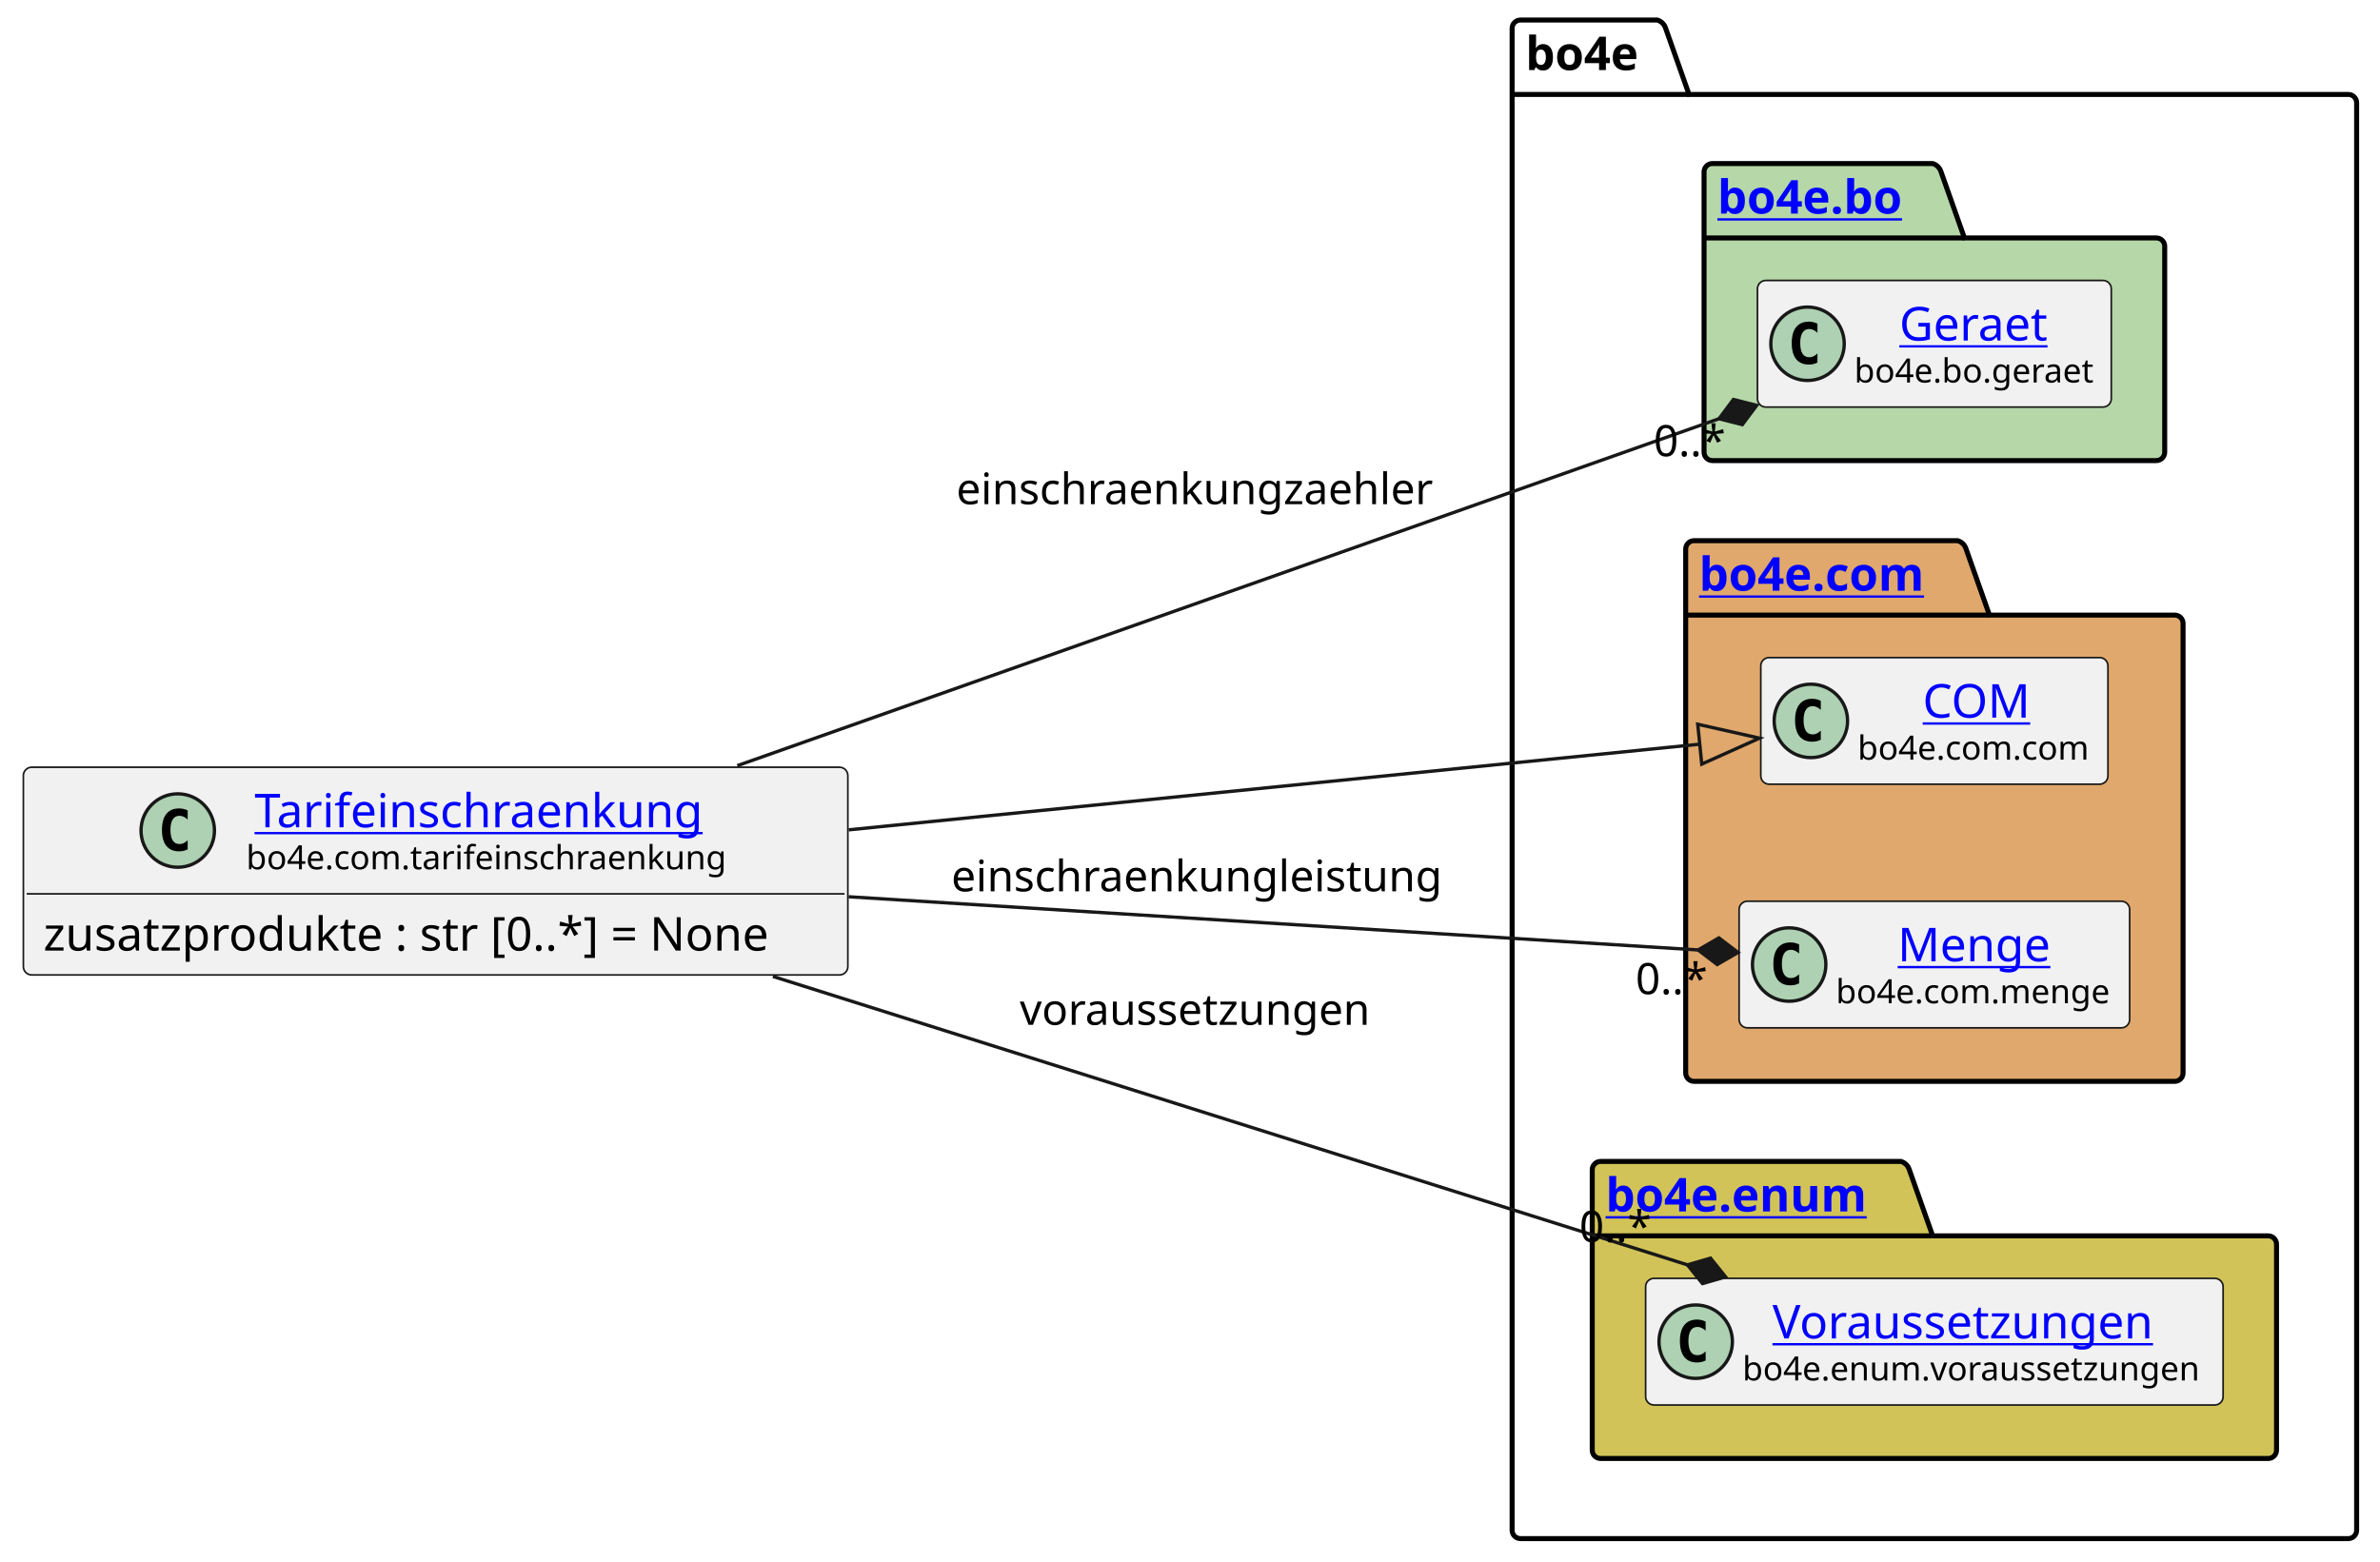
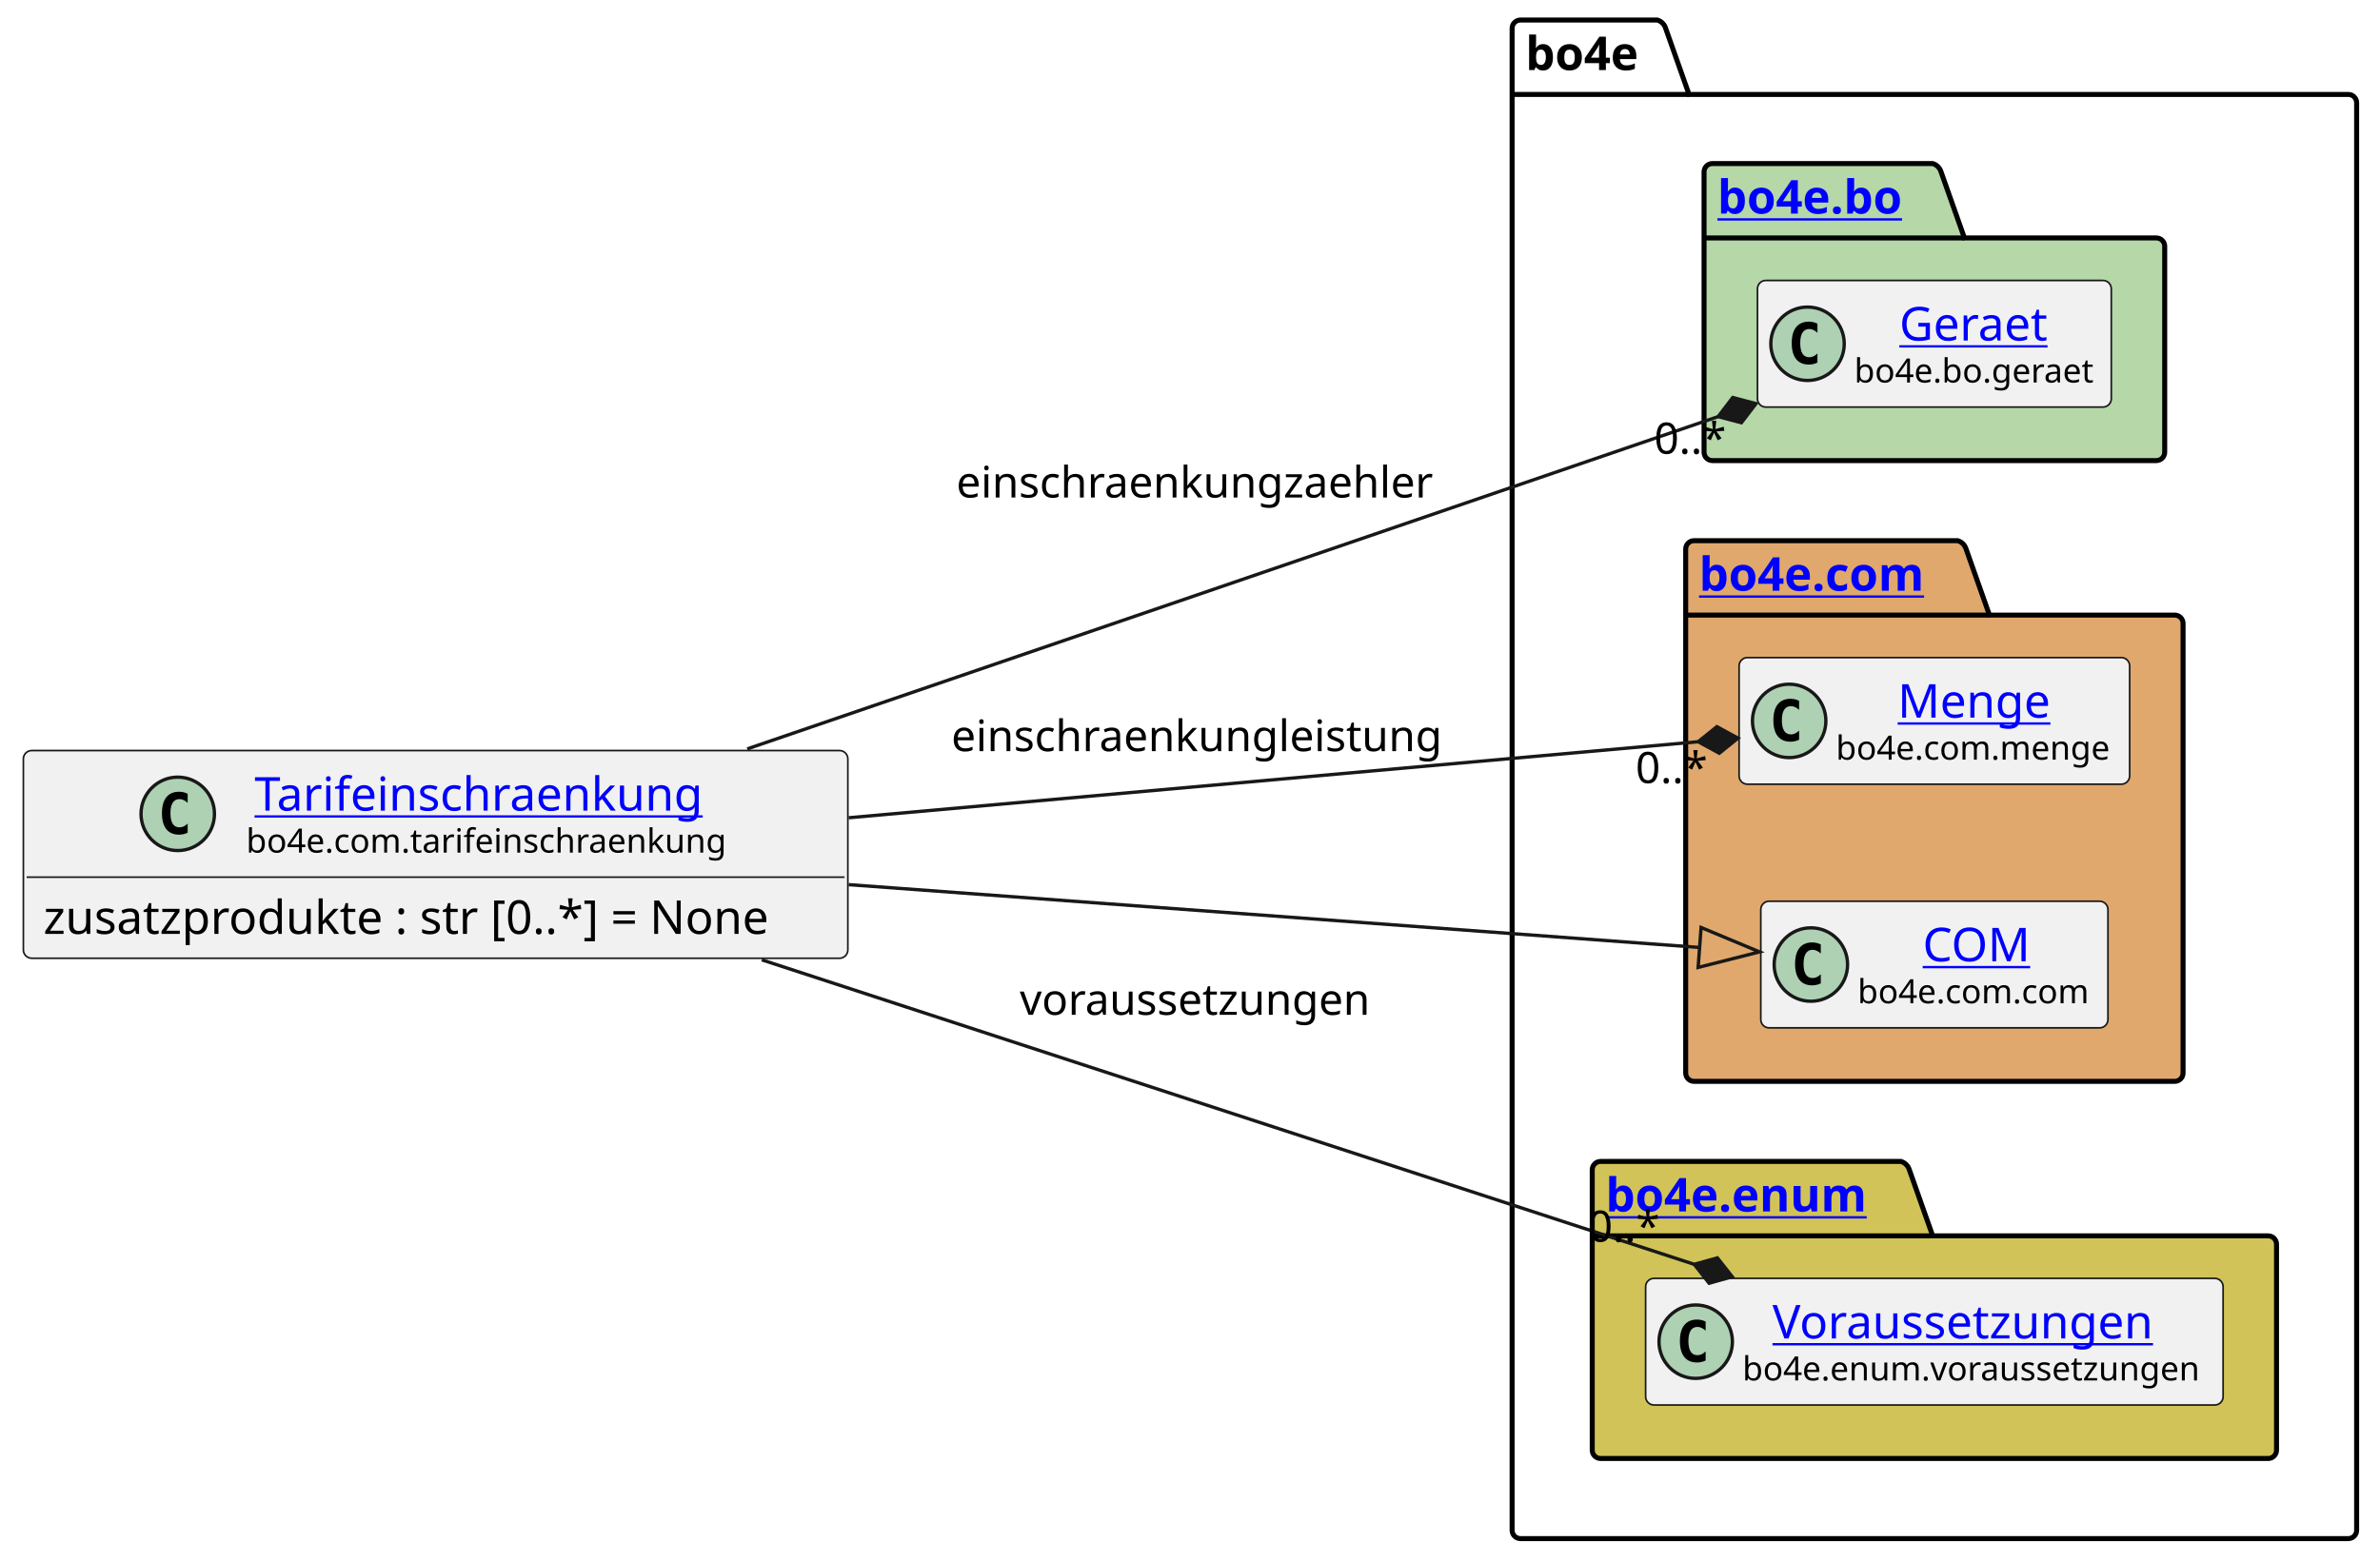
<svg xmlns="http://www.w3.org/2000/svg" xmlns:xlink="http://www.w3.org/1999/xlink" contentStyleType="text/css" height="468px" preserveAspectRatio="none" style="width:713px;height:468px;background:#FFFFFF;" version="1.1" viewBox="0 0 713 468" width="713px" zoomAndPan="magnify">
  <defs />
  <g>
    <g id="cluster_bo4e">
      <path d="M455.5,6 L496.5,6 A3.75,3.75 0 0 1 499,8.5 L506,28.297 L703.5,28.297 A2.5,2.5 0 0 1 706,30.797 L706,458.5 A2.5,2.5 0 0 1 703.5,461 L455.5,461 A2.5,2.5 0 0 1 453,458.5 L453,8.5 A2.5,2.5 0 0 1 455.5,6 " fill="none" style="stroke:#000000;stroke-width:1.5;" />
      <line style="stroke:#000000;stroke-width:1.5;" x1="453" x2="506" y1="28.297" y2="28.297" />
      <text fill="#000000" font-family="sans-serif" font-size="14" font-weight="bold" lengthAdjust="spacing" textLength="40" x="457" y="20.995">bo4e</text>
    </g>
    <g id="cluster_bo">
      <path d="M513,49 L579,49 A3.75,3.75 0 0 1 581.5,51.5 L588.5,71.297 L646,71.297 A2.5,2.5 0 0 1 648.5,73.797 L648.5,135.5 A2.5,2.5 0 0 1 646,138 L513,138 A2.5,2.5 0 0 1 510.5,135.5 L510.5,51.5 A2.5,2.5 0 0 1 513,49 " fill="#B6D7A8" style="stroke:#000000;stroke-width:1.5;" />
      <line style="stroke:#000000;stroke-width:1.5;" x1="510.5" x2="588.5" y1="71.297" y2="71.297" />
      <a href="https://bo4e.github.io/BO4E-python/latest/api/bo4e.bo.html" target="_top" title="https://bo4e.github.io/BO4E-python/latest/api/bo4e.bo.html" xlink:actuate="onRequest" xlink:href="https://bo4e.github.io/BO4E-python/latest/api/bo4e.bo.html" xlink:show="new" xlink:title="https://bo4e.github.io/BO4E-python/latest/api/bo4e.bo.html" xlink:type="simple">
        <text fill="#0000FF" font-family="sans-serif" font-size="14" font-weight="bold" lengthAdjust="spacing" text-decoration="underline" textLength="65" x="514.5" y="63.995">bo4e.bo</text>
      </a>
    </g>
    <g id="cluster_com">
      <path d="M507.5,162 L586.5,162 A3.75,3.75 0 0 1 589,164.5 L596,184.297 L651.5,184.297 A2.5,2.5 0 0 1 654,186.797 L654,321.5 A2.5,2.5 0 0 1 651.5,324 L507.5,324 A2.5,2.5 0 0 1 505,321.5 L505,164.5 A2.5,2.5 0 0 1 507.5,162 " fill="#E0A86C" style="stroke:#000000;stroke-width:1.5;" />
      <line style="stroke:#000000;stroke-width:1.5;" x1="505" x2="596" y1="184.297" y2="184.297" />
      <a href="https://bo4e.github.io/BO4E-python/latest/api/bo4e.com.html" target="_top" title="https://bo4e.github.io/BO4E-python/latest/api/bo4e.com.html" xlink:actuate="onRequest" xlink:href="https://bo4e.github.io/BO4E-python/latest/api/bo4e.com.html" xlink:show="new" xlink:title="https://bo4e.github.io/BO4E-python/latest/api/bo4e.com.html" xlink:type="simple">
        <text fill="#0000FF" font-family="sans-serif" font-size="14" font-weight="bold" lengthAdjust="spacing" text-decoration="underline" textLength="78" x="509" y="176.995">bo4e.com</text>
      </a>
    </g>
    <g id="cluster_enum">
      <path d="M479.5,348 L569.5,348 A3.75,3.75 0 0 1 572,350.5 L579,370.297 L679.5,370.297 A2.5,2.5 0 0 1 682,372.797 L682,434.5 A2.5,2.5 0 0 1 679.5,437 L479.5,437 A2.5,2.5 0 0 1 477,434.5 L477,350.5 A2.5,2.5 0 0 1 479.5,348 " fill="#D1C358" style="stroke:#000000;stroke-width:1.5;" />
      <line style="stroke:#000000;stroke-width:1.5;" x1="477" x2="579" y1="370.297" y2="370.297" />
      <a href="https://bo4e.github.io/BO4E-python/latest/api/bo4e.enum.html" target="_top" title="https://bo4e.github.io/BO4E-python/latest/api/bo4e.enum.html" xlink:actuate="onRequest" xlink:href="https://bo4e.github.io/BO4E-python/latest/api/bo4e.enum.html" xlink:show="new" xlink:title="https://bo4e.github.io/BO4E-python/latest/api/bo4e.enum.html" xlink:type="simple">
        <text fill="#0000FF" font-family="sans-serif" font-size="14" font-weight="bold" lengthAdjust="spacing" text-decoration="underline" textLength="89" x="481" y="362.995">bo4e.enum</text>
      </a>
    </g>
    <g id="elem_Geraet">
      <rect codeLine="8" fill="#F1F1F1" height="37.938" id="Geraet" rx="2.5" ry="2.5" style="stroke:#181818;stroke-width:0.5;" width="106" x="526.5" y="84.03" />
      <ellipse cx="541.5" cy="102.999" fill="#ADD1B2" rx="11" ry="11" style="stroke:#181818;stroke-width:1.0;" />
      <path d="M544.469,108.639 Q543.891,108.936 543.25,109.077 Q542.609,109.233 541.906,109.233 Q539.406,109.233 538.078,107.593 Q536.766,105.936 536.766,102.811 Q536.766,99.686 538.078,98.03 Q539.406,96.374 541.906,96.374 Q542.609,96.374 543.25,96.53 Q543.906,96.686 544.469,96.983 L544.469,99.702 Q543.844,99.124 543.25,98.858 Q542.656,98.577 542.031,98.577 Q540.688,98.577 540,99.655 Q539.312,100.718 539.312,102.811 Q539.312,104.905 540,105.983 Q540.688,107.046 542.031,107.046 Q542.656,107.046 543.25,106.78 Q543.844,106.499 544.469,105.921 L544.469,108.639 Z " fill="#000000" />
      <a href="https://bo4e.github.io/BO4E-python/latest/api/bo4e.bo.html#bo4e.bo.geraet.Geraet" target="_top" title="https://bo4e.github.io/BO4E-python/latest/api/bo4e.bo.html#bo4e.bo.geraet.Geraet" xlink:actuate="onRequest" xlink:href="https://bo4e.github.io/BO4E-python/latest/api/bo4e.bo.html#bo4e.bo.geraet.Geraet" xlink:show="new" xlink:title="https://bo4e.github.io/BO4E-python/latest/api/bo4e.bo.html#bo4e.bo.geraet.Geraet" xlink:type="simple">
        <text fill="#0000FF" font-family="sans-serif" font-size="14" lengthAdjust="spacing" text-decoration="underline" textLength="47" x="569" y="102.025">Geraet</text>
      </a>
      <text fill="#000000" font-family="sans-serif" font-size="10" lengthAdjust="spacing" textLength="74" x="555.5" y="114.609">bo4e.bo.geraet</text>
    </g>
+     <g id="elem_Menge">
+       <rect codeLine="11" fill="#F1F1F1" height="37.938" id="Menge" rx="2.5" ry="2.5" style="stroke:#181818;stroke-width:0.5;" width="117" x="521" y="197.03" />
+       <ellipse cx="536" cy="215.999" fill="#ADD1B2" rx="11" ry="11" style="stroke:#181818;stroke-width:1.0;" />
+       <path d="M538.969,221.639 Q538.391,221.936 537.75,222.077 Q537.109,222.233 536.406,222.233 Q533.906,222.233 532.578,220.593 Q531.266,218.936 531.266,215.811 Q531.266,212.686 532.578,211.03 Q533.906,209.374 536.406,209.374 Q537.109,209.374 537.75,209.53 Q538.406,209.686 538.969,209.983 L538.969,212.702 Q538.344,212.124 537.75,211.858 Q537.156,211.577 536.531,211.577 Q535.188,211.577 534.5,212.655 Q533.812,213.718 533.812,215.811 Q533.812,217.905 534.5,218.983 Q535.188,220.046 536.531,220.046 Q537.156,220.046 537.75,219.78 Q538.344,219.499 538.969,218.921 L538.969,221.639 Z " fill="#000000" />
+       <a href="https://bo4e.github.io/BO4E-python/latest/api/bo4e.com.html#bo4e.com.menge.Menge" target="_top" title="https://bo4e.github.io/BO4E-python/latest/api/bo4e.com.html#bo4e.com.menge.Menge" xlink:actuate="onRequest" xlink:href="https://bo4e.github.io/BO4E-python/latest/api/bo4e.com.html#bo4e.com.menge.Menge" xlink:show="new" xlink:title="https://bo4e.github.io/BO4E-python/latest/api/bo4e.com.html#bo4e.com.menge.Menge" xlink:type="simple">
+         <text fill="#0000FF" font-family="sans-serif" font-size="14" lengthAdjust="spacing" text-decoration="underline" textLength="48" x="568.5" y="215.025">Menge</text>
+       </a>
+       <text fill="#000000" font-family="sans-serif" font-size="10" lengthAdjust="spacing" textLength="85" x="550" y="227.609">bo4e.com.menge</text>
+     </g>
    <g id="elem_COM">
-       <rect codeLine="11" fill="#F1F1F1" height="37.938" id="COM" rx="2.5" ry="2.5" style="stroke:#181818;stroke-width:0.5;" width="104" x="527.5" y="197.03" />
-       <ellipse cx="542.5" cy="215.999" fill="#ADD1B2" rx="11" ry="11" style="stroke:#181818;stroke-width:1.0;" />
-       <path d="M545.469,221.639 Q544.891,221.936 544.25,222.077 Q543.609,222.233 542.906,222.233 Q540.406,222.233 539.078,220.593 Q537.766,218.936 537.766,215.811 Q537.766,212.686 539.078,211.03 Q540.406,209.374 542.906,209.374 Q543.609,209.374 544.25,209.53 Q544.906,209.686 545.469,209.983 L545.469,212.702 Q544.844,212.124 544.25,211.858 Q543.656,211.577 543.031,211.577 Q541.688,211.577 541,212.655 Q540.312,213.718 540.312,215.811 Q540.312,217.905 541,218.983 Q541.688,220.046 543.031,220.046 Q543.656,220.046 544.25,219.78 Q544.844,219.499 545.469,218.921 L545.469,221.639 Z " fill="#000000" />
+       <rect codeLine="12" fill="#F1F1F1" height="37.938" id="COM" rx="2.5" ry="2.5" style="stroke:#181818;stroke-width:0.5;" width="104" x="527.5" y="270.03" />
+       <ellipse cx="542.5" cy="288.999" fill="#ADD1B2" rx="11" ry="11" style="stroke:#181818;stroke-width:1.0;" />
+       <path d="M545.469,294.639 Q544.891,294.936 544.25,295.077 Q543.609,295.233 542.906,295.233 Q540.406,295.233 539.078,293.592 Q537.766,291.936 537.766,288.811 Q537.766,285.686 539.078,284.03 Q540.406,282.374 542.906,282.374 Q543.609,282.374 544.25,282.53 Q544.906,282.686 545.469,282.983 L545.469,285.702 Q544.844,285.124 544.25,284.858 Q543.656,284.577 543.031,284.577 Q541.688,284.577 541,285.655 Q540.312,286.717 540.312,288.811 Q540.312,290.905 541,291.983 Q541.688,293.046 543.031,293.046 Q543.656,293.046 544.25,292.78 Q544.844,292.499 545.469,291.921 L545.469,294.639 Z " fill="#000000" />
      <a href="https://bo4e.github.io/BO4E-python/latest/api/bo4e.com.html#bo4e.com.com.COM" target="_top" title="https://bo4e.github.io/BO4E-python/latest/api/bo4e.com.html#bo4e.com.com.COM" xlink:actuate="onRequest" xlink:href="https://bo4e.github.io/BO4E-python/latest/api/bo4e.com.html#bo4e.com.com.COM" xlink:show="new" xlink:title="https://bo4e.github.io/BO4E-python/latest/api/bo4e.com.html#bo4e.com.com.COM" xlink:type="simple">
-         <text fill="#0000FF" font-family="sans-serif" font-size="14" lengthAdjust="spacing" text-decoration="underline" textLength="33" x="576" y="215.025">COM</text>
+         <text fill="#0000FF" font-family="sans-serif" font-size="14" lengthAdjust="spacing" text-decoration="underline" textLength="33" x="576" y="288.025">COM</text>
      </a>
-       <text fill="#000000" font-family="sans-serif" font-size="10" lengthAdjust="spacing" textLength="72" x="556.5" y="227.609">bo4e.com.com</text>
-     </g>
-     <g id="elem_Menge">
-       <rect codeLine="12" fill="#F1F1F1" height="37.938" id="Menge" rx="2.5" ry="2.5" style="stroke:#181818;stroke-width:0.5;" width="117" x="521" y="270.03" />
-       <ellipse cx="536" cy="288.999" fill="#ADD1B2" rx="11" ry="11" style="stroke:#181818;stroke-width:1.0;" />
-       <path d="M538.969,294.639 Q538.391,294.936 537.75,295.077 Q537.109,295.233 536.406,295.233 Q533.906,295.233 532.578,293.592 Q531.266,291.936 531.266,288.811 Q531.266,285.686 532.578,284.03 Q533.906,282.374 536.406,282.374 Q537.109,282.374 537.75,282.53 Q538.406,282.686 538.969,282.983 L538.969,285.702 Q538.344,285.124 537.75,284.858 Q537.156,284.577 536.531,284.577 Q535.188,284.577 534.5,285.655 Q533.812,286.717 533.812,288.811 Q533.812,290.905 534.5,291.983 Q535.188,293.046 536.531,293.046 Q537.156,293.046 537.75,292.78 Q538.344,292.499 538.969,291.921 L538.969,294.639 Z " fill="#000000" />
-       <a href="https://bo4e.github.io/BO4E-python/latest/api/bo4e.com.html#bo4e.com.menge.Menge" target="_top" title="https://bo4e.github.io/BO4E-python/latest/api/bo4e.com.html#bo4e.com.menge.Menge" xlink:actuate="onRequest" xlink:href="https://bo4e.github.io/BO4E-python/latest/api/bo4e.com.html#bo4e.com.menge.Menge" xlink:show="new" xlink:title="https://bo4e.github.io/BO4E-python/latest/api/bo4e.com.html#bo4e.com.menge.Menge" xlink:type="simple">
-         <text fill="#0000FF" font-family="sans-serif" font-size="14" lengthAdjust="spacing" text-decoration="underline" textLength="48" x="568.5" y="288.025">Menge</text>
-       </a>
-       <text fill="#000000" font-family="sans-serif" font-size="10" lengthAdjust="spacing" textLength="85" x="550" y="300.609">bo4e.com.menge</text>
+       <text fill="#000000" font-family="sans-serif" font-size="10" lengthAdjust="spacing" textLength="72" x="556.5" y="300.609">bo4e.com.com</text>
    </g>
    <g id="elem_Voraussetzungen">
      <rect codeLine="15" fill="#F1F1F1" height="37.938" id="Voraussetzungen" rx="2.5" ry="2.5" style="stroke:#181818;stroke-width:0.5;" width="173" x="493" y="383.03" />
      <ellipse cx="508" cy="401.999" fill="#ADD1B2" rx="11" ry="11" style="stroke:#181818;stroke-width:1.0;" />
      <path d="M510.969,407.639 Q510.391,407.936 509.75,408.077 Q509.109,408.233 508.406,408.233 Q505.906,408.233 504.578,406.592 Q503.266,404.936 503.266,401.811 Q503.266,398.686 504.578,397.03 Q505.906,395.374 508.406,395.374 Q509.109,395.374 509.75,395.53 Q510.406,395.686 510.969,395.983 L510.969,398.702 Q510.344,398.124 509.75,397.858 Q509.156,397.577 508.531,397.577 Q507.188,397.577 506.5,398.655 Q505.812,399.717 505.812,401.811 Q505.812,403.905 506.5,404.983 Q507.188,406.046 508.531,406.046 Q509.156,406.046 509.75,405.78 Q510.344,405.499 510.969,404.921 L510.969,407.639 Z " fill="#000000" />
      <a href="https://bo4e.github.io/BO4E-python/latest/api/bo4e.enum.html#bo4e.enum.voraussetzungen.Voraussetzungen" target="_top" title="https://bo4e.github.io/BO4E-python/latest/api/bo4e.enum.html#bo4e.enum.voraussetzungen.Voraussetzungen" xlink:actuate="onRequest" xlink:href="https://bo4e.github.io/BO4E-python/latest/api/bo4e.enum.html#bo4e.enum.voraussetzungen.Voraussetzungen" xlink:show="new" xlink:title="https://bo4e.github.io/BO4E-python/latest/api/bo4e.enum.html#bo4e.enum.voraussetzungen.Voraussetzungen" xlink:type="simple">
        <text fill="#0000FF" font-family="sans-serif" font-size="14" lengthAdjust="spacing" text-decoration="underline" textLength="123" x="531" y="401.025">Voraussetzungen</text>
      </a>
      <text fill="#000000" font-family="sans-serif" font-size="10" lengthAdjust="spacing" textLength="141" x="522" y="413.609">bo4e.enum.voraussetzungen</text>
    </g>
    <g id="elem_Tarifeinschraenkung">
-       <rect codeLine="3" fill="#F1F1F1" height="62.234" id="Tarifeinschraenkung" rx="2.5" ry="2.5" style="stroke:#181818;stroke-width:0.5;" width="247" x="7" y="229.88" />
-       <ellipse cx="53.25" cy="248.849" fill="#ADD1B2" rx="11" ry="11" style="stroke:#181818;stroke-width:1.0;" />
-       <path d="M56.219,254.489 Q55.641,254.786 55,254.927 Q54.359,255.083 53.656,255.083 Q51.156,255.083 49.828,253.442 Q48.516,251.786 48.516,248.661 Q48.516,245.536 49.828,243.88 Q51.156,242.224 53.656,242.224 Q54.359,242.224 55,242.38 Q55.656,242.536 56.219,242.833 L56.219,245.552 Q55.594,244.974 55,244.708 Q54.406,244.427 53.781,244.427 Q52.438,244.427 51.75,245.505 Q51.062,246.567 51.062,248.661 Q51.062,250.755 51.75,251.833 Q52.438,252.896 53.781,252.896 Q54.406,252.896 55,252.63 Q55.594,252.349 56.219,251.771 L56.219,254.489 Z " fill="#000000" />
+       <rect codeLine="3" fill="#F1F1F1" height="62.234" id="Tarifeinschraenkung" rx="2.5" ry="2.5" style="stroke:#181818;stroke-width:0.5;" width="247" x="7" y="224.88" />
+       <ellipse cx="53.25" cy="243.849" fill="#ADD1B2" rx="11" ry="11" style="stroke:#181818;stroke-width:1.0;" />
+       <path d="M56.219,249.489 Q55.641,249.786 55,249.927 Q54.359,250.083 53.656,250.083 Q51.156,250.083 49.828,248.442 Q48.516,246.786 48.516,243.661 Q48.516,240.536 49.828,238.88 Q51.156,237.224 53.656,237.224 Q54.359,237.224 55,237.38 Q55.656,237.536 56.219,237.833 L56.219,240.552 Q55.594,239.974 55,239.708 Q54.406,239.427 53.781,239.427 Q52.438,239.427 51.75,240.505 Q51.062,241.567 51.062,243.661 Q51.062,245.755 51.75,246.833 Q52.438,247.896 53.781,247.896 Q54.406,247.896 55,247.63 Q55.594,247.349 56.219,246.771 L56.219,249.489 Z " fill="#000000" />
      <a href="https://bo4e.github.io/BO4E-python/latest/api/bo4e.com.html#bo4e.com.tarifeinschraenkung.Tarifeinschraenkung" target="_top" title="https://bo4e.github.io/BO4E-python/latest/api/bo4e.com.html#bo4e.com.tarifeinschraenkung.Tarifeinschraenkung" xlink:actuate="onRequest" xlink:href="https://bo4e.github.io/BO4E-python/latest/api/bo4e.com.html#bo4e.com.tarifeinschraenkung.Tarifeinschraenkung" xlink:show="new" xlink:title="https://bo4e.github.io/BO4E-python/latest/api/bo4e.com.html#bo4e.com.tarifeinschraenkung.Tarifeinschraenkung" xlink:type="simple">
-         <text fill="#0000FF" font-family="sans-serif" font-size="14" lengthAdjust="spacing" text-decoration="underline" textLength="141" x="76.25" y="247.875">Tarifeinschraenkung</text>
+         <text fill="#0000FF" font-family="sans-serif" font-size="14" lengthAdjust="spacing" text-decoration="underline" textLength="141" x="76.25" y="242.875">Tarifeinschraenkung</text>
      </a>
-       <text fill="#000000" font-family="sans-serif" font-size="10" lengthAdjust="spacing" textLength="146" x="73.75" y="260.459">bo4e.com.tarifeinschraenkung</text>
-       <line style="stroke:#181818;stroke-width:0.5;" x1="8" x2="253" y1="267.817" y2="267.817" />
-       <text fill="#000000" font-family="sans-serif" font-size="14" lengthAdjust="spacing" textLength="235" x="13" y="284.813">zusatzprodukte : str [0..*] = None</text>
+       <text fill="#000000" font-family="sans-serif" font-size="10" lengthAdjust="spacing" textLength="146" x="73.75" y="255.459">bo4e.com.tarifeinschraenkung</text>
+       <line style="stroke:#181818;stroke-width:0.5;" x1="8" x2="253" y1="262.817" y2="262.817" />
+       <text fill="#000000" font-family="sans-serif" font-size="14" lengthAdjust="spacing" textLength="235" x="13" y="279.813">zusatzprodukte : str [0..*] = None</text>
    </g>
    <g id="link_Tarifeinschraenkung_COM">
-       <path codeLine="18" d="M254.24,248.64 C343.92,239.62 443.071,229.633 509.211,222.973 " fill="none" id="Tarifeinschraenkung-to-COM" style="stroke:#181818;stroke-width:1.0;" />
-       <polygon fill="none" points="527.12,221.17,508.609,217.004,509.812,228.943,527.12,221.17" style="stroke:#181818;stroke-width:1.0;" />
+       <path codeLine="18" d="M254.24,265.06 C343.92,271.68 443.029,278.993 509.169,283.883 " fill="none" id="Tarifeinschraenkung-to-COM" style="stroke:#181818;stroke-width:1.0;" />
+       <polygon fill="none" points="527.12,285.21,509.611,277.899,508.727,289.866,527.12,285.21" style="stroke:#181818;stroke-width:1.0;" />
    </g>
    <g id="link_Tarifeinschraenkung_Voraussetzungen">
-       <path codeLine="19" d="M231.54,292.56 C319.04,320.16 431.886,355.75 505.516,378.979 " fill="none" id="Tarifeinschraenkung-to-Voraussetzungen" style="stroke:#181818;stroke-width:1.0;" />
-       <polygon fill="#181818" points="516.96,382.59,512.442,376.97,505.516,378.979,510.034,384.599,516.96,382.59" style="stroke:#181818;stroke-width:1.0;" />
-       <text fill="#000000" font-family="sans-serif" font-size="13" lengthAdjust="spacing" textLength="110" x="305.5" y="307.067">voraussetzungen</text>
-       <text fill="#000000" font-family="sans-serif" font-size="13" lengthAdjust="spacing" textLength="23" x="473.136" y="372.108">0..*</text>
+       <path codeLine="19" d="M228.22,287.59 C316.65,316.48 433.253,354.565 507.553,378.825 " fill="none" id="Tarifeinschraenkung-to-Voraussetzungen" style="stroke:#181818;stroke-width:1.0;" />
+       <polygon fill="#181818" points="518.96,382.55,514.498,376.885,507.553,378.825,512.015,384.49,518.96,382.55" style="stroke:#181818;stroke-width:1.0;" />
+       <text fill="#000000" font-family="sans-serif" font-size="13" lengthAdjust="spacing" textLength="110" x="305.5" y="304.067">voraussetzungen</text>
+       <text fill="#000000" font-family="sans-serif" font-size="13" lengthAdjust="spacing" textLength="23" x="475.699" y="372.056">0..*</text>
    </g>
    <g id="link_Tarifeinschraenkung_Geraet">
-       <path codeLine="20" d="M220.88,229.41 C312.35,197.08 440.056,151.939 514.976,125.459 " fill="none" id="Tarifeinschraenkung-to-Geraet" style="stroke:#181818;stroke-width:1.0;" />
-       <polygon fill="#181818" points="526.29,121.46,519.3,119.688,514.976,125.459,521.966,127.231,526.29,121.46" style="stroke:#181818;stroke-width:1.0;" />
-       <text fill="#000000" font-family="sans-serif" font-size="13" lengthAdjust="spacing" textLength="148" x="286.5" y="151.067">einschraenkungzaehler</text>
-       <text fill="#000000" font-family="sans-serif" font-size="13" lengthAdjust="spacing" textLength="23" x="495.404" y="136.699">0..*</text>
+       <path codeLine="20" d="M223.85,224.39 C315.24,193.11 440.557,150.217 514.717,124.827 " fill="none" id="Tarifeinschraenkung-to-Geraet" style="stroke:#181818;stroke-width:1.0;" />
+       <polygon fill="#181818" points="526.07,120.94,519.098,119.099,514.717,124.827,521.689,126.668,526.07,120.94" style="stroke:#181818;stroke-width:1.0;" />
+       <text fill="#000000" font-family="sans-serif" font-size="13" lengthAdjust="spacing" textLength="148" x="286.5" y="149.067">einschraenkungzaehler</text>
+       <text fill="#000000" font-family="sans-serif" font-size="13" lengthAdjust="spacing" textLength="23" x="495.562" y="135.956">0..*</text>
    </g>
    <g id="link_Tarifeinschraenkung_Menge">
-       <path codeLine="21" d="M254.24,268.69 C341.08,274.13 441.613,280.43 508.703,284.63 " fill="none" id="Tarifeinschraenkung-to-Menge" style="stroke:#181818;stroke-width:1.0;" />
-       <polygon fill="#181818" points="520.68,285.38,514.942,281.013,508.703,284.63,514.442,288.997,520.68,285.38" style="stroke:#181818;stroke-width:1.0;" />
-       <text fill="#000000" font-family="sans-serif" font-size="13" lengthAdjust="spacing" textLength="151" x="285" y="267.067">einschraenkungleistung</text>
-       <text fill="#000000" font-family="sans-serif" font-size="13" lengthAdjust="spacing" textLength="23" x="489.989" y="297.879">0..*</text>
+       <path codeLine="21" d="M254.24,245.02 C341.08,237.25 441.638,228.251 508.728,222.241 " fill="none" id="Tarifeinschraenkung-to-Menge" style="stroke:#181818;stroke-width:1.0;" />
+       <polygon fill="#181818" points="520.68,221.17,514.347,217.721,508.728,222.241,515.061,225.689,520.68,221.17" style="stroke:#181818;stroke-width:1.0;" />
+       <text fill="#000000" font-family="sans-serif" font-size="13" lengthAdjust="spacing" textLength="151" x="285" y="225.067">einschraenkungleistung</text>
+       <text fill="#000000" font-family="sans-serif" font-size="13" lengthAdjust="spacing" textLength="23" x="489.989" y="234.63">0..*</text>
    </g>
  </g>
</svg>
